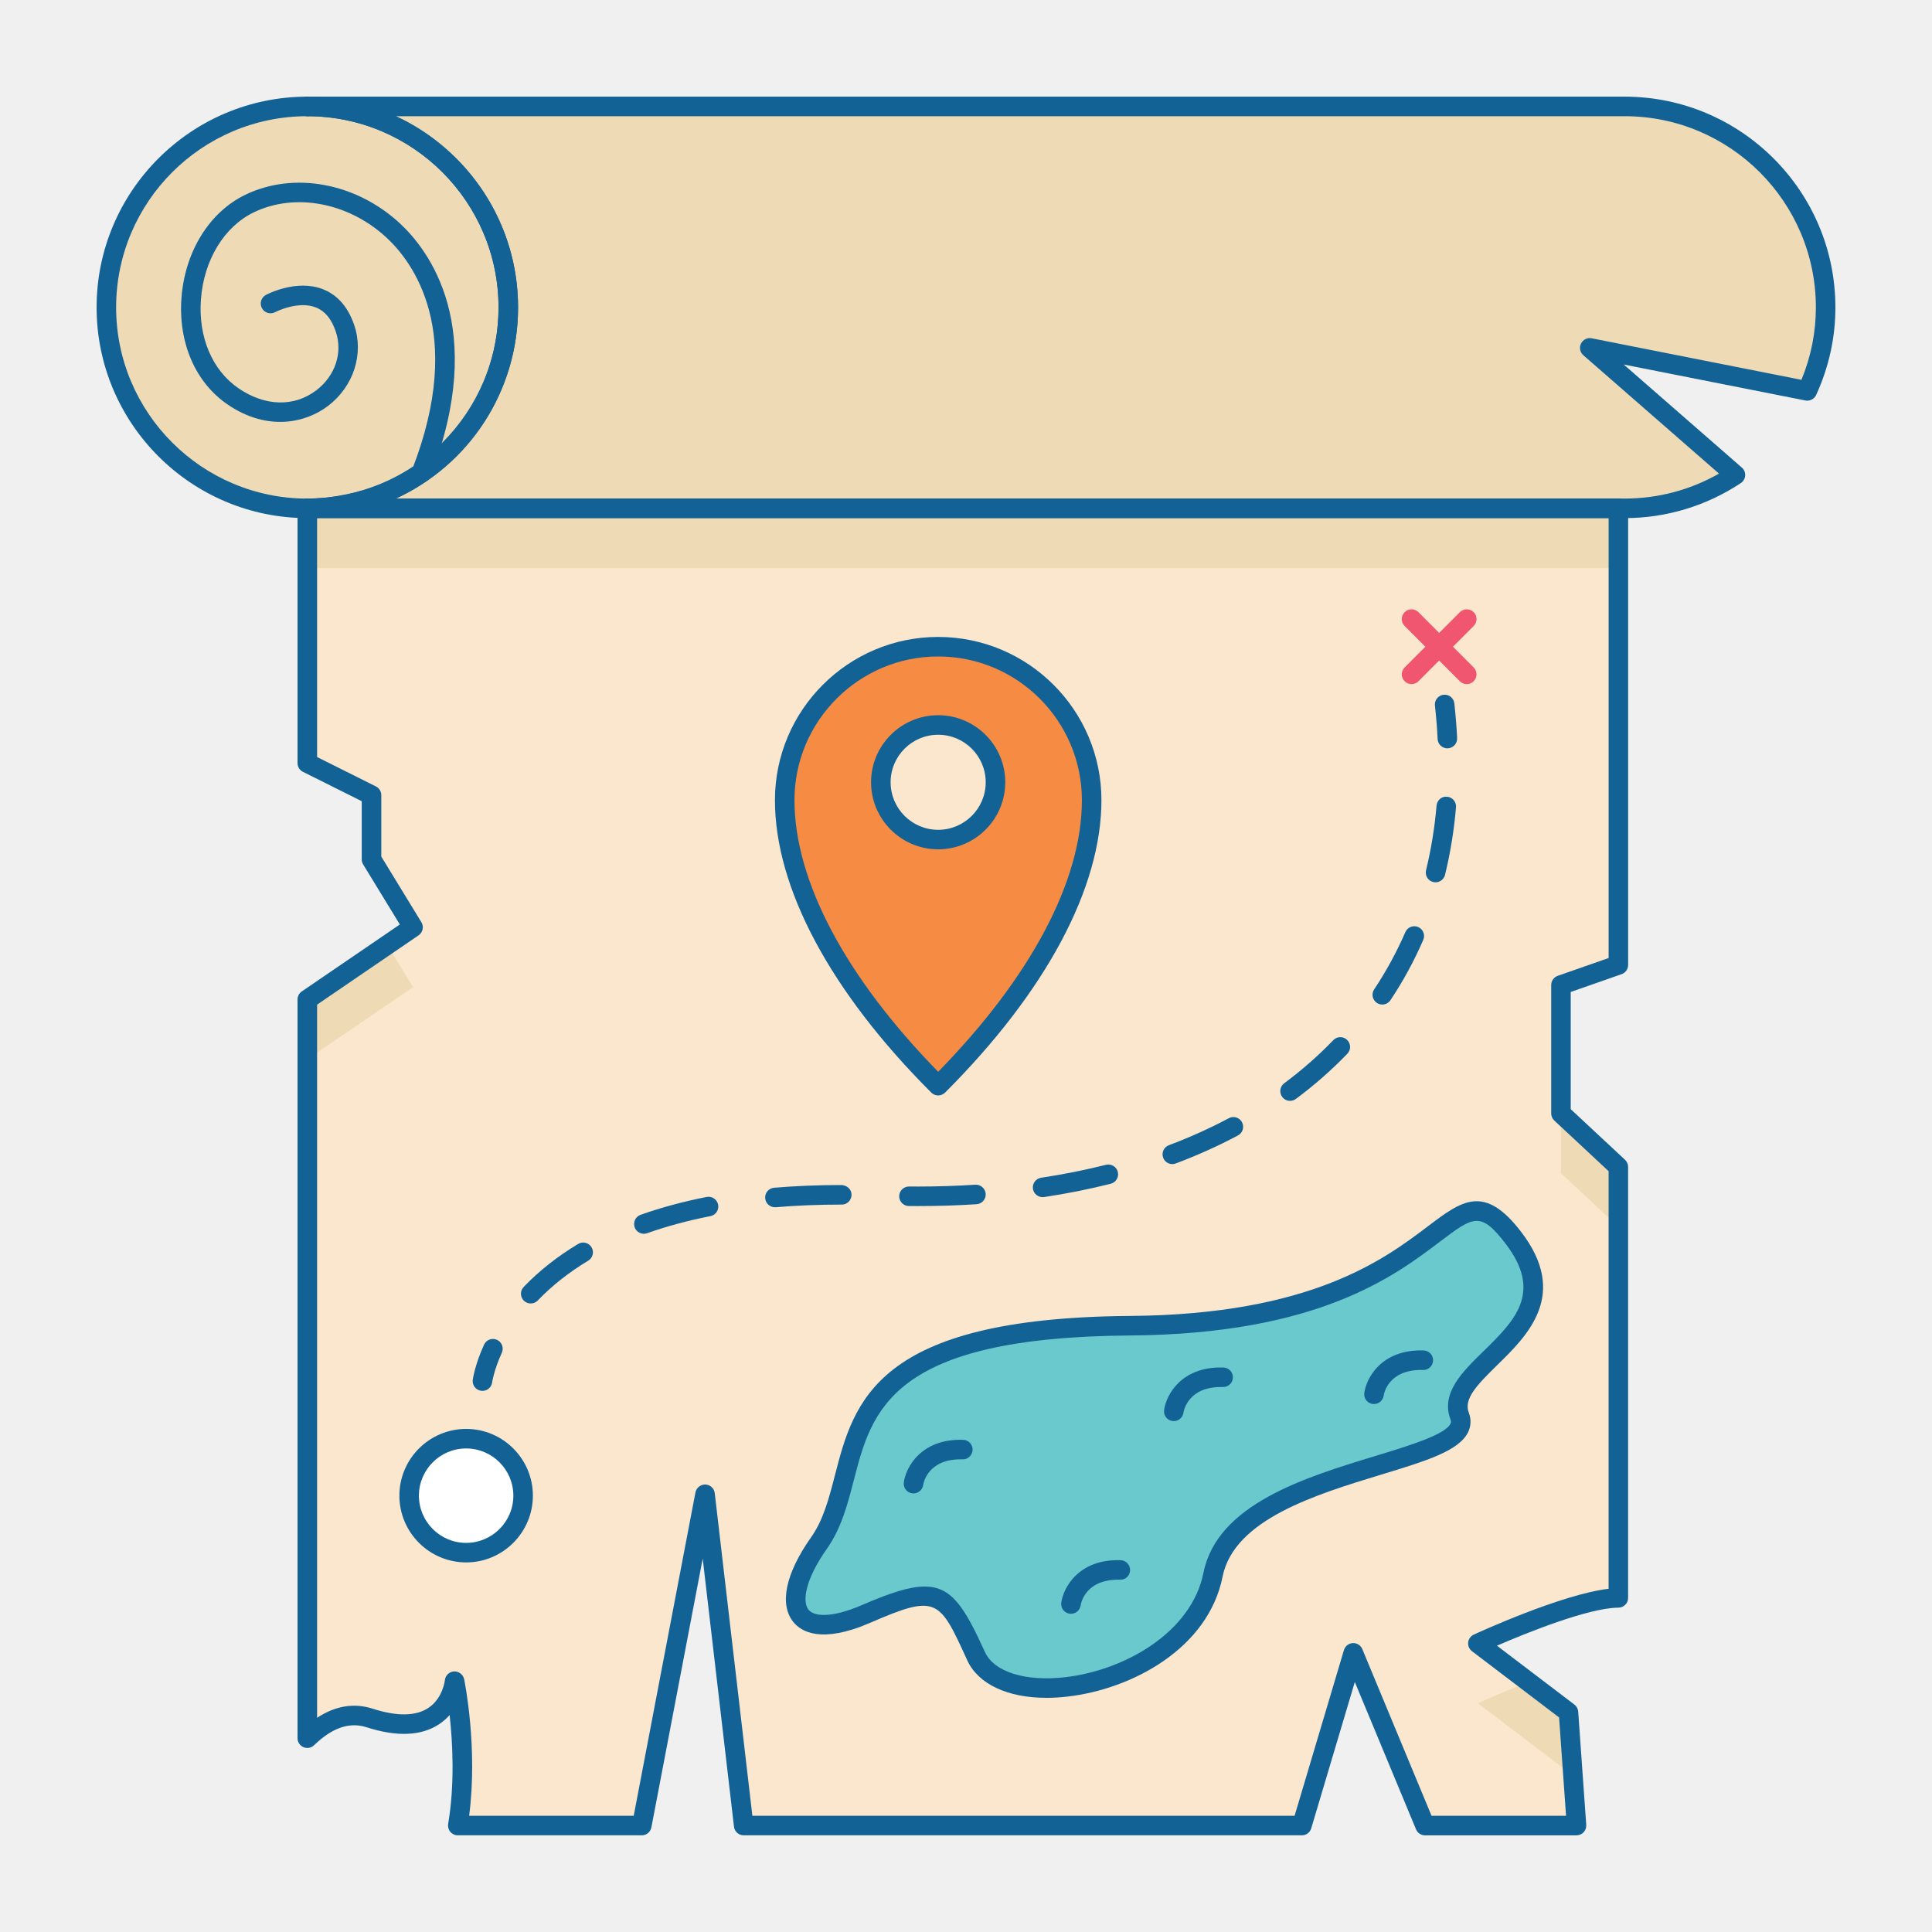
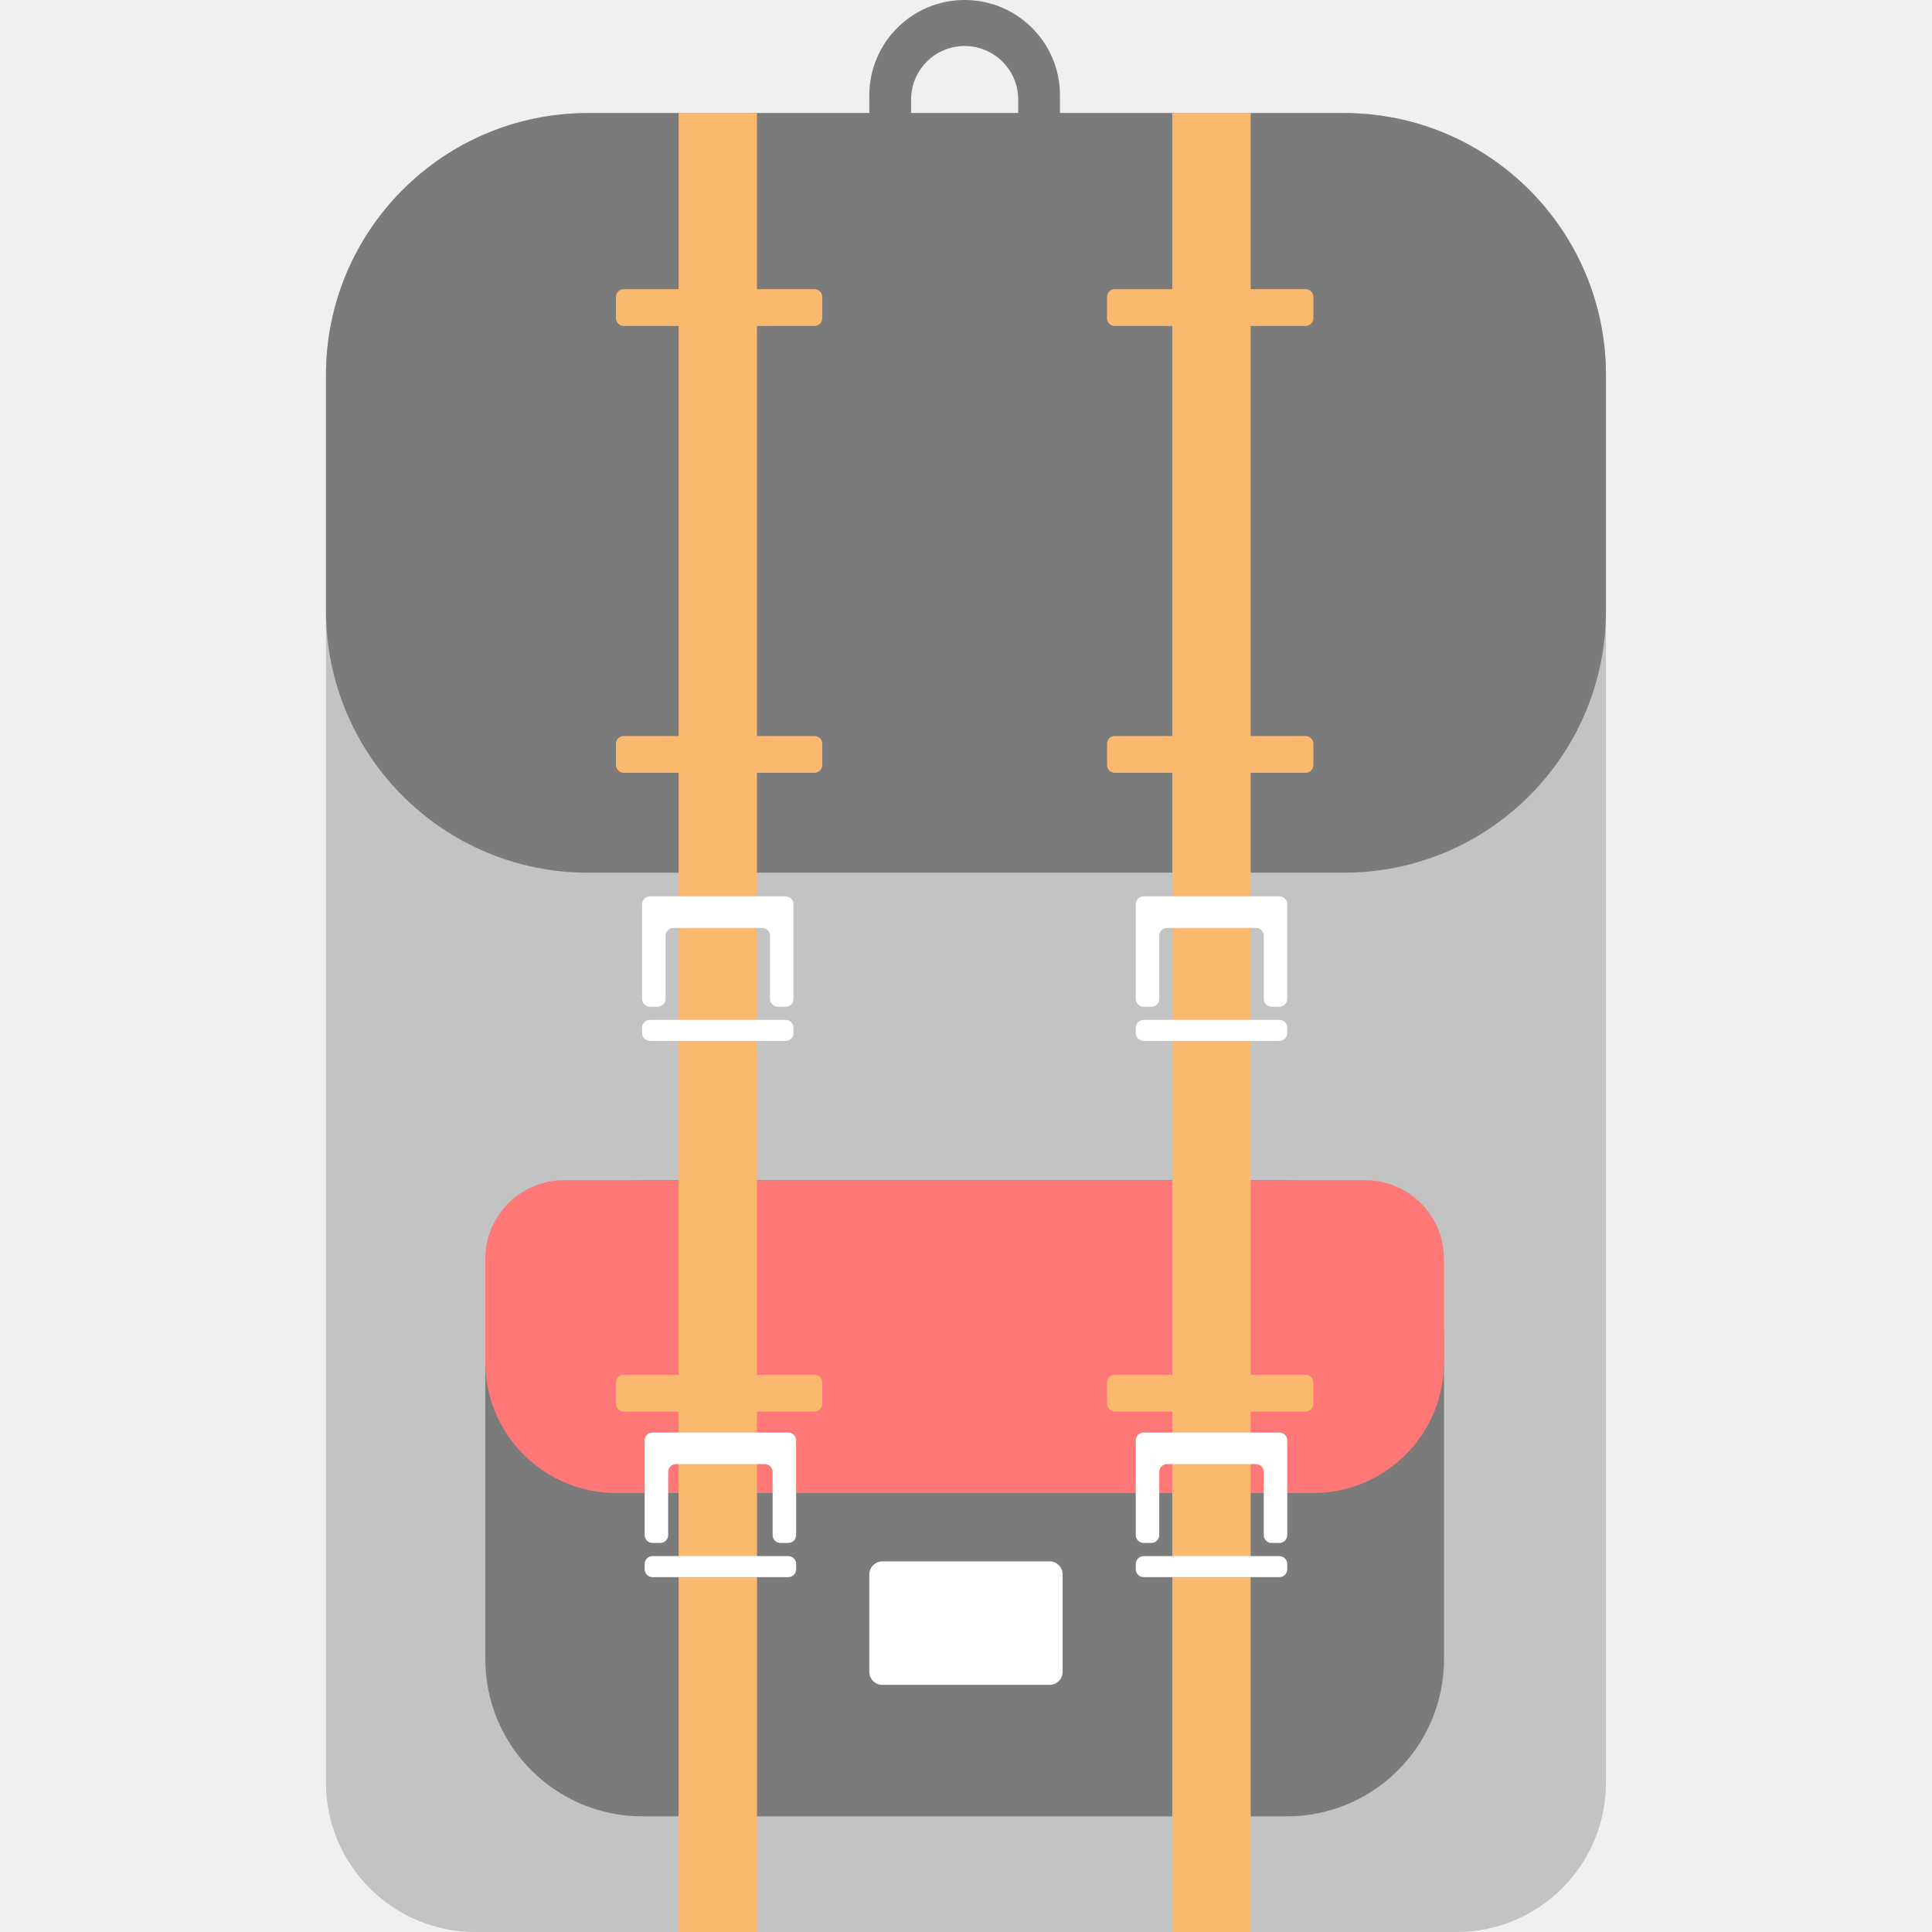
- <svg xmlns="http://www.w3.org/2000/svg" version="1.1" id="Layer_1" viewBox="0 0 100 100" enable-background="new 0 0 100 100" xml:space="preserve">
-   <g>
-     <path fill="#FBE7CD" d="M81.186,88.63l-4.69-3.566c0,0,5.078-2.345,7.271-2.357V60.401l-2.972-2.772v-6.644l2.972-1.04V26.311   h-67.86v13.185l3.323,1.661v3.322l2.149,3.517l-5.472,3.737v38.236c0.949-0.915,2.037-1.428,3.225-1.047   c4.104,1.319,4.397-1.905,4.397-1.905s0.782,3.81,0.168,7.473h9.523l3.274-17.146l2,17.146h28.892l2.661-8.938l3.713,8.938h7.841   L81.186,88.63z" />
-     <g>
-       <path fill="#EFDAB6" d="M79.121,87.06c-1.456,0.562-2.624,1.101-2.624,1.101l4.69,3.566l0.196,2.764h0.219l-0.415-5.861    L79.121,87.06z" />
-       <path fill="#EFDAB6" d="M23.878,92.941c-0.037,0.512-0.094,1.032-0.18,1.55h0.233C23.929,93.944,23.91,93.422,23.878,92.941z" />
-       <polygon fill="#EFDAB6" points="20.045,48.908 15.908,51.733 15.908,54.83 21.38,51.093   " />
-       <rect x="15.908" y="26.311" fill="#EFDAB6" width="67.86" height="3.097" />
-       <polygon fill="#EFDAB6" points="80.796,60.726 83.767,63.498 83.767,60.401 80.796,57.629   " />
-     </g>
-     <path fill="#F68C43" d="M48.56,33.474L48.56,33.474c-4.388,0-7.944,3.557-7.944,7.943c0,3.872,2.193,9.029,7.944,14.777l0,0   c5.751-5.748,7.944-10.905,7.944-14.777C56.504,37.03,52.948,33.474,48.56,33.474z M48.56,43.456c-1.639,0-2.968-1.327-2.968-2.965   c0-1.637,1.329-2.965,2.968-2.965c1.639,0,2.966,1.329,2.966,2.965C51.526,42.128,50.199,43.456,48.56,43.456z" />
-     <circle fill="#EFDAB6" cx="15.908" cy="15.91" r="10.402" />
-     <g>
-       <path fill="#EFDAB6" d="M94.494,15.91c0-5.744-4.658-10.401-10.402-10.401H15.908c5.745,0,10.402,4.657,10.402,10.401    c0,5.181-3.792,9.464-8.749,10.258l0.095-0.008c-0.09,0.015-0.182,0.022-0.273,0.035c-0.176,0.025-0.351,0.053-0.529,0.069    c-0.311,0.03-0.626,0.048-0.945,0.048c0,0,0,0,0,0h68.185c2.119,0,4.089-0.637,5.733-1.728l-7.539-6.579l11.258,2.228    C94.147,18.915,94.494,17.455,94.494,15.91z" />
-     </g>
-     <circle fill="#FFFFFF" cx="24.127" cy="77.415" r="2.949" />
-     <path fill="#6AC9CC" d="M42.39,79.869c2.831-4.011-0.841-11.123,16.097-11.249s16.162-9.353,19.846-4.55s-3.792,6.573-2.781,9.227   c1.011,2.654-11.629,2.528-12.767,8.216c-1.138,5.688-10.744,7.539-12.261,4.212c-1.517-3.327-1.896-3.833-5.688-2.19   C41.043,85.177,40.172,83.01,42.39,79.869z" />
-     <g>
-       <path fill="#136296" d="M48.56,56.7c-0.129,0-0.259-0.049-0.357-0.148c-5.218-5.215-8.092-10.59-8.092-15.135    c0-4.659,3.79-8.449,8.449-8.449s8.45,3.79,8.45,8.449c0,4.544-2.874,9.919-8.092,15.135C48.818,56.651,48.689,56.7,48.56,56.7z     M48.56,33.979c-4.101,0-7.438,3.337-7.438,7.438c0,4.172,2.638,9.15,7.438,14.058c4.801-4.908,7.439-9.886,7.439-14.058    C55.998,37.316,52.661,33.979,48.56,33.979z M48.56,43.961c-1.915,0-3.474-1.557-3.474-3.471s1.558-3.471,3.474-3.471    c1.914,0,3.472,1.557,3.472,3.471S50.474,43.961,48.56,43.961z M48.56,38.031c-1.358,0-2.462,1.103-2.462,2.46    s1.105,2.46,2.462,2.46c1.357,0,2.46-1.103,2.46-2.46S49.917,38.031,48.56,38.031z" />
-     </g>
-     <g>
-       <g>
-         <path fill="#136296" d="M15.908,26.817C9.893,26.817,5,21.924,5,15.91S9.893,5.003,15.908,5.003     c6.014,0,10.907,4.893,10.907,10.907S21.922,26.817,15.908,26.817z M15.908,6.015c-5.457,0-9.897,4.439-9.897,9.896     s4.439,9.896,9.897,9.896c5.457,0,9.896-4.439,9.896-9.896S21.364,6.015,15.908,6.015z" />
-       </g>
-       <g>
-         <path fill="#136296" d="M21.812,24.969c-0.061,0-0.123-0.011-0.183-0.035c-0.26-0.101-0.389-0.394-0.288-0.654     c2.773-7.14-0.013-10.76-1.339-11.984c-1.964-1.814-4.723-2.338-6.864-1.306c-1.539,0.743-2.588,2.472-2.738,4.51     c-0.144,1.955,0.589,3.677,1.959,4.607c1.371,0.931,2.871,0.965,4.012,0.096c0.987-0.753,1.382-1.952,1.005-3.053     c-0.221-0.646-0.556-1.05-1.024-1.236c-0.931-0.369-2.101,0.238-2.113,0.244c-0.248,0.13-0.553,0.036-0.683-0.21     c-0.131-0.246-0.038-0.551,0.208-0.683c0.064-0.035,1.587-0.832,2.955-0.294c0.752,0.296,1.295,0.92,1.614,1.851     c0.512,1.497-0.031,3.178-1.348,4.184c-1.16,0.886-3.134,1.335-5.193-0.062c-1.673-1.135-2.57-3.198-2.4-5.517     c0.176-2.399,1.443-4.448,3.307-5.347c2.512-1.213,5.722-0.621,7.99,1.473c1.478,1.365,4.593,5.373,1.596,13.093     C22.205,24.846,22.014,24.969,21.812,24.969z" />
-       </g>
-       <g>
-         <g>
-           <path fill="#136296" d="M15.917,26.817c-0.279,0-0.508-0.226-0.508-0.506s0.224-0.506,0.503-0.506h0.005      c0.279,0,0.506,0.226,0.506,0.506S16.197,26.817,15.917,26.817z" />
+ <svg xmlns="http://www.w3.org/2000/svg" width="800px" height="800px" viewBox="-15.9 0 94.24 94.24">
+   <g id="Layer_2" data-name="Layer 2">
+     <g id="Layer_1-2" data-name="Layer 1">
+       <g id="Backpack_Icon" data-name="Backpack Icon">
+         <path id="Bottom" d="M0,18.296A12.782,12.782,0,0,1,12.782,5.514H49.654A12.782,12.782,0,0,1,62.436,18.296V86.954a7.286,7.286,0,0,1-7.286,7.286H7.286A7.286,7.286,0,0,1,0,86.954Z" style="fill:#c3c3c3" />
+         <path id="Top" d="M49.654,5.514H35.805v-.863a4.651,4.651,0,1,0-9.302,0v.863H12.782A12.782,12.782,0,0,0,0,18.296v11.491A12.782,12.782,0,0,0,12.782,42.569H49.654A12.782,12.782,0,0,0,62.436,29.787v-11.491A12.782,12.782,0,0,0,49.654,5.514ZM28.542,4.856a2.612,2.612,0,1,1,5.224,0v.658H28.542Z" style="fill:#7b7b7b" />
+         <g id="Pocket">
+           <path id="Bottom-2" data-name="Bottom" d="M7.773,65.239A7.669,7.669,0,0,1,15.442,57.57H46.867A7.669,7.669,0,0,1,54.536,65.239V80.93a7.669,7.669,0,0,1-7.669,7.669H15.442a7.669,7.669,0,0,1-7.669-7.669Z" style="fill:#7b7b7b" />
+           <path id="Top-2" data-name="Top" d="M7.773,61.405A3.835,3.835,0,0,1,11.607,57.57H50.701A3.834,3.834,0,0,1,54.536,61.405V66.437a6.391,6.391,0,0,1-6.391,6.391H14.164a6.391,6.391,0,0,1-6.391-6.391Z" style="fill:#ff7878" />
        </g>
-         <g>
-           <path fill="#136296" d="M15.917,26.817c-0.279,0-0.508-0.226-0.508-0.506s0.224-0.506,0.503-0.506h0.005      c0.279,0,0.506,0.226,0.506,0.506S16.197,26.817,15.917,26.817z" />
+         <path id="Logo" d="M26.504,76.799a.639.639,0,0,1,.639-.639h8.151a.639.639,0,0,1,.639.639v4.748a.639.639,0,0,1-.639.639H27.143a.639.639,0,0,1-.639-.639Z" style="fill:#fff" />
+         <g id="Straps">
+           <path id="Right_Strap" data-name="Right Strap" d="M47.782,15.9a.384.384,0,0,0,.383-.384V14.488a.383.383,0,0,0-.383-.384H45.107V5.514h-3.823v8.591H38.482a.384.384,0,0,0-.384.384V15.516a.384.384,0,0,0,.384.384h2.802v20.001H38.482a.384.384,0,0,0-.384.383v1.028a.384.384,0,0,0,.384.384h2.802V67.058H38.482a.384.384,0,0,0-.384.384V68.47a.384.384,0,0,0,.384.384h2.802V94.24h3.823V68.853H47.782a.383.383,0,0,0,.383-.384V67.442a.384.384,0,0,0-.383-.384H45.107V37.696H47.782a.384.384,0,0,0,.383-.384V36.284a.383.383,0,0,0-.383-.383H45.107v-20.001Z" style="fill:#fab96f" />
+           <path id="Left_Strap" data-name="Left Strap" d="M23.826,15.9A.384.384,0,0,0,24.21,15.516V14.488a.384.384,0,0,0-.384-.384h-2.802V5.514H17.202v8.591H14.527a.383.383,0,0,0-.383.384V15.516a.384.384,0,0,0,.383.384h2.675v20.001H14.527a.383.383,0,0,0-.383.383v1.028a.384.384,0,0,0,.383.384h2.675V67.058H14.527a.384.384,0,0,0-.383.384V68.47a.383.383,0,0,0,.383.384h2.675V94.24h3.823V68.853h2.802A.384.384,0,0,0,24.21,68.47V67.442a.384.384,0,0,0-.384-.384h-2.802V37.696h2.802a.384.384,0,0,0,.384-.384V36.284a.384.384,0,0,0-.384-.383h-2.802v-20.001Z" style="fill:#fab96f" />
        </g>
-         <g>
-           <path fill="#136296" d="M84.092,26.817H15.908c-0.279,0-0.506-0.226-0.506-0.506s0.226-0.506,0.506-0.506      c0.282,0,0.576-0.015,0.897-0.045c0.138-0.012,0.272-0.032,0.404-0.051l0.218-0.029c0.017-0.005,0.035-0.009,0.053-0.011      c4.823-0.772,8.323-4.876,8.323-9.758c0-5.456-4.439-9.896-9.897-9.896c-0.279,0-0.506-0.226-0.506-0.506      c0-0.279,0.226-0.506,0.506-0.506h68.185C90.107,5.003,95,9.896,95,15.91c0,1.564-0.335,3.089-0.996,4.533      c-0.097,0.213-0.327,0.33-0.558,0.286l-9.401-1.861l6.113,5.334c0.119,0.104,0.183,0.257,0.172,0.414s-0.094,0.301-0.225,0.388      C88.317,26.19,86.238,26.817,84.092,26.817z M20.491,25.806h63.601c1.723,0,3.398-0.445,4.883-1.292l-7.021-6.127      c-0.173-0.151-0.223-0.398-0.121-0.604c0.101-0.205,0.324-0.317,0.552-0.273l10.858,2.149c0.495-1.202,0.746-2.461,0.746-3.748      c0-5.456-4.439-9.896-9.897-9.896H20.493c3.73,1.735,6.322,5.518,6.322,9.896C26.815,20.272,24.281,24.069,20.491,25.806z" />
-         </g>
-         <g>
-           <path fill="#136296" d="M15.917,6.015c-0.279,0-0.508-0.226-0.508-0.506c0-0.279,0.224-0.506,0.503-0.506h0.005      c0.279,0,0.506,0.226,0.506,0.506C16.423,5.788,16.197,6.015,15.917,6.015z" />
+         <g id="Clasps">
+           <g id="Top_Right_Clasp" data-name="Top Right Clasp">
+             <path id="Shape" d="M39.884,43.723a.383.383,0,0,0-.383.383V48.724a.383.383,0,0,0,.383.383h.38a.383.383,0,0,0,.383-.383V45.645a.383.383,0,0,1,.383-.383H45.361a.383.383,0,0,1,.383.383V48.724a.383.383,0,0,0,.383.383h.38a.383.383,0,0,0,.383-.383V44.106a.383.383,0,0,0-.383-.383Z" style="fill:#fff" />
+             <path id="Shape-2" data-name="Shape" d="M39.884,49.748a.383.383,0,0,0-.383.383v.259a.383.383,0,0,0,.383.383h6.623a.383.383,0,0,0,.383-.383v-.259a.383.383,0,0,0-.383-.383Z" style="fill:#fff" />
+           </g>
+           <g id="Bottom_Right_Clasp" data-name="Bottom Right Clasp">
+             <path id="Shape-3" data-name="Shape" d="M39.884,69.878a.383.383,0,0,0-.383.383v4.618a.383.383,0,0,0,.383.383h.38a.383.383,0,0,0,.383-.383V71.8a.383.383,0,0,1,.383-.383H45.361a.383.383,0,0,1,.383.383v3.08a.383.383,0,0,0,.383.383h.38a.383.383,0,0,0,.383-.383V70.261a.383.383,0,0,0-.383-.383Z" style="fill:#fff" />
+             <path id="Shape-4" data-name="Shape" d="M39.884,75.905a.383.383,0,0,0-.383.383v.259a.383.383,0,0,0,.383.383h6.623a.383.383,0,0,0,.383-.383v-.259a.383.383,0,0,0-.383-.383Z" style="fill:#fff" />
+           </g>
+           <g id="Top_Left_Clasp" data-name="Top Left Clasp">
+             <path id="Shape-5" data-name="Shape" d="M15.801,43.723a.383.383,0,0,0-.383.383V48.724a.383.383,0,0,0,.383.383h.38a.383.383,0,0,0,.383-.383V45.645a.383.383,0,0,1,.383-.383h4.33a.383.383,0,0,1,.383.383V48.724a.383.383,0,0,0,.383.383h.38a.383.383,0,0,0,.383-.383V44.106a.383.383,0,0,0-.383-.383Z" style="fill:#fff" />
+             <path id="Shape-6" data-name="Shape" d="M15.801,49.748a.383.383,0,0,0-.383.383v.259a.383.383,0,0,0,.383.383h6.623a.383.383,0,0,0,.383-.383v-.259a.383.383,0,0,0-.383-.383Z" style="fill:#fff" />
+           </g>
+           <g id="Bottom_Left_Clasp" data-name="Bottom Left Clasp">
+             <path id="Shape-7" data-name="Shape" d="M15.929,69.878a.383.383,0,0,0-.383.383v4.618a.383.383,0,0,0,.383.383h.38a.383.383,0,0,0,.383-.383V71.8a.383.383,0,0,1,.383-.383h4.33a.383.383,0,0,1,.383.383v3.08a.383.383,0,0,0,.383.383h.38a.383.383,0,0,0,.383-.383V70.261a.383.383,0,0,0-.383-.383Z" style="fill:#fff" />
+             <path id="Shape-8" data-name="Shape" d="M15.929,75.905a.383.383,0,0,0-.383.383v.259a.383.383,0,0,0,.383.383h6.623a.383.383,0,0,0,.383-.383v-.259a.383.383,0,0,0-.383-.383Z" style="fill:#fff" />
+           </g>
        </g>
      </g>
    </g>
-     <g>
-       <path fill="#136296" d="M81.601,94.997H73.76c-0.204,0-0.389-0.123-0.467-0.312l-3.168-7.625l-2.256,7.575    c-0.064,0.215-0.261,0.361-0.484,0.361H38.493c-0.257,0-0.473-0.192-0.502-0.447l-1.619-13.876l-2.656,13.912    c-0.045,0.238-0.254,0.411-0.497,0.411h-9.523c-0.149,0-0.29-0.065-0.386-0.179c-0.096-0.114-0.137-0.264-0.113-0.41    c0.348-2.072,0.232-4.215,0.076-5.637c-0.15,0.17-0.33,0.332-0.544,0.474c-0.922,0.61-2.185,0.664-3.753,0.159    c-0.889-0.285-1.777,0.02-2.719,0.929c-0.146,0.141-0.362,0.181-0.549,0.101c-0.187-0.079-0.308-0.262-0.308-0.465V51.733    c0-0.167,0.082-0.323,0.221-0.417l5.075-3.465l-1.899-3.107c-0.048-0.079-0.074-0.171-0.074-0.264V41.47l-3.044-1.521    c-0.171-0.086-0.279-0.261-0.279-0.452V26.311c0-0.279,0.226-0.506,0.506-0.506h67.86c0.279,0,0.506,0.226,0.506,0.506v23.635    c0,0.215-0.136,0.406-0.339,0.477l-2.633,0.921v6.065l2.811,2.622c0.102,0.096,0.16,0.23,0.16,0.37v22.306    c0,0.278-0.225,0.504-0.503,0.506c-1.564,0.008-4.801,1.325-6.286,1.967l4.008,3.048c0.116,0.088,0.188,0.222,0.198,0.367    l0.415,5.861c0.01,0.14-0.039,0.278-0.134,0.38C81.875,94.938,81.741,94.997,81.601,94.997z M74.097,93.985h6.961l-0.36-5.091    l-4.508-3.427c-0.141-0.107-0.216-0.281-0.197-0.457c0.019-0.177,0.129-0.33,0.291-0.404c0.197-0.091,4.543-2.088,6.977-2.371    V60.621l-2.811-2.622c-0.102-0.096-0.16-0.23-0.16-0.37v-6.644c0-0.215,0.136-0.406,0.339-0.477l2.633-0.921v-22.77H16.413v12.367    l3.044,1.521c0.171,0.086,0.279,0.261,0.279,0.452v3.18l2.075,3.396c0.14,0.23,0.076,0.529-0.147,0.681L16.413,52v36.912    c0.947-0.622,1.909-0.78,2.874-0.471c1.262,0.406,2.232,0.393,2.885-0.04c0.749-0.495,0.853-1.42,0.854-1.43    c0.023-0.25,0.225-0.445,0.475-0.459c0.233-0.011,0.473,0.157,0.523,0.403c0.031,0.151,0.715,3.554,0.259,7.069h8.518    l3.195-16.735c0.047-0.245,0.266-0.415,0.515-0.411c0.249,0.009,0.455,0.199,0.484,0.447l1.948,16.699h28.065l2.554-8.577    c0.061-0.205,0.244-0.35,0.458-0.361c0.215-0.01,0.411,0.113,0.493,0.311L74.097,93.985z" />
-     </g>
-     <g>
-       <g>
-         <path fill="#136296" d="M24.972,71.992c-0.022,0-0.045-0.001-0.067-0.005c-0.277-0.037-0.471-0.289-0.435-0.565     c0.004-0.031,0.104-0.767,0.584-1.822c0.116-0.254,0.414-0.367,0.67-0.251c0.254,0.116,0.366,0.415,0.251,0.669     c-0.412,0.906-0.501,1.53-0.502,1.536C25.439,71.807,25.221,71.992,24.972,71.992z" />
-       </g>
-       <g>
-         <path fill="#136296" d="M27.47,67.468c-0.126,0-0.252-0.047-0.35-0.14c-0.202-0.193-0.209-0.513-0.015-0.715     c0.797-0.833,1.746-1.582,2.82-2.227c0.24-0.144,0.55-0.067,0.694,0.173c0.144,0.239,0.066,0.55-0.173,0.694     c-0.997,0.599-1.875,1.293-2.612,2.061C27.736,67.416,27.603,67.468,27.47,67.468z M33.326,63.861     c-0.208,0-0.403-0.129-0.476-0.337c-0.093-0.263,0.044-0.552,0.307-0.646c1.055-0.374,2.206-0.685,3.419-0.924     c0.273-0.054,0.54,0.125,0.594,0.399c0.054,0.274-0.125,0.54-0.399,0.594c-1.165,0.229-2.267,0.526-3.275,0.884     C33.439,63.851,33.382,63.861,33.326,63.861z M40.109,62.486c-0.26,0-0.481-0.199-0.503-0.463     c-0.024-0.278,0.183-0.523,0.461-0.546c1.109-0.093,2.283-0.14,3.489-0.14c0.286,0.015,0.52,0.223,0.52,0.506     c0,0.282-0.24,0.516-0.509,0.506c-1.189,0-2.335,0.046-3.415,0.137C40.138,62.485,40.124,62.486,40.109,62.486z M47.528,62.426     l-0.485-0.002c-0.279-0.002-0.504-0.231-0.501-0.51c0.002-0.277,0.229-0.501,0.506-0.501c0.001,0,0.003,0,0.004,0l0.476,0.002     c1,0,1.994-0.032,2.955-0.094c0.27-0.018,0.519,0.194,0.537,0.472c0.018,0.278-0.193,0.519-0.472,0.537     C49.566,62.394,48.55,62.426,47.528,62.426z M53.965,61.964c-0.246,0-0.462-0.18-0.5-0.43c-0.041-0.276,0.149-0.534,0.425-0.575     c1.151-0.173,2.279-0.398,3.354-0.669c0.271-0.067,0.546,0.096,0.614,0.367c0.068,0.271-0.096,0.546-0.367,0.614     c-1.106,0.279-2.266,0.511-3.45,0.689C54.016,61.963,53.99,61.964,53.965,61.964z M60.679,60.254     c-0.204,0-0.397-0.125-0.473-0.328c-0.099-0.261,0.034-0.553,0.295-0.651c1.084-0.408,2.127-0.878,3.101-1.397     c0.248-0.132,0.553-0.038,0.684,0.208c0.131,0.246,0.038,0.553-0.208,0.684c-1.013,0.54-2.097,1.028-3.222,1.451     C60.799,60.243,60.738,60.254,60.679,60.254z M66.773,56.98c-0.155,0-0.307-0.071-0.406-0.204     c-0.166-0.224-0.12-0.541,0.104-0.707c0.917-0.681,1.772-1.432,2.54-2.231c0.194-0.202,0.513-0.208,0.715-0.014     c0.201,0.193,0.207,0.513,0.014,0.715c-0.807,0.839-1.703,1.627-2.666,2.342C66.983,56.948,66.877,56.98,66.773,56.98z      M71.547,51.995c-0.096,0-0.194-0.027-0.28-0.085c-0.233-0.155-0.295-0.469-0.14-0.701c0.621-0.931,1.163-1.928,1.613-2.963     c0.111-0.256,0.409-0.374,0.665-0.263c0.256,0.111,0.374,0.409,0.263,0.665c-0.473,1.091-1.044,2.141-1.699,3.122     C71.87,51.916,71.71,51.995,71.547,51.995z M74.303,45.668c-0.04,0-0.08-0.005-0.12-0.014c-0.271-0.066-0.437-0.34-0.371-0.611     c0.262-1.073,0.445-2.198,0.544-3.344c0.024-0.278,0.26-0.491,0.547-0.46c0.278,0.024,0.484,0.269,0.46,0.547     c-0.103,1.197-0.294,2.373-0.568,3.497C74.737,45.513,74.53,45.668,74.303,45.668z" />
-       </g>
-       <g>
-         <path fill="#136296" d="M74.916,38.734c-0.268,0-0.491-0.211-0.505-0.481c-0.027-0.562-0.074-1.145-0.139-1.735     c-0.031-0.277,0.17-0.527,0.447-0.558c0.279-0.032,0.527,0.17,0.558,0.447c0.067,0.61,0.116,1.214,0.144,1.796     c0.013,0.279-0.202,0.516-0.48,0.53C74.933,38.734,74.924,38.734,74.916,38.734z" />
-       </g>
-     </g>
-     <path fill="#F0566F" d="M75.206,33.474l1.072-1.073c0.198-0.197,0.198-0.518,0-0.715c-0.198-0.197-0.517-0.197-0.715,0   l-1.072,1.073l-1.072-1.073c-0.198-0.197-0.517-0.197-0.715,0c-0.198,0.197-0.198,0.517,0,0.715l1.072,1.073l-1.072,1.073   c-0.198,0.197-0.198,0.518,0,0.715c0.099,0.099,0.228,0.148,0.357,0.148c0.129,0,0.259-0.049,0.357-0.148l1.072-1.073l1.072,1.073   c0.099,0.099,0.228,0.148,0.357,0.148s0.259-0.049,0.357-0.148c0.198-0.197,0.198-0.517,0-0.715L75.206,33.474z" />
-     <g>
-       <path fill="#136296" d="M24.127,80.87c-1.905,0-3.455-1.55-3.455-3.455c0-1.905,1.55-3.455,3.455-3.455    c1.905,0,3.455,1.55,3.455,3.455C27.581,79.32,26.032,80.87,24.127,80.87z M24.127,74.972c-1.347,0-2.444,1.096-2.444,2.443    s1.096,2.444,2.444,2.444c1.347,0,2.444-1.096,2.444-2.444S25.474,74.972,24.127,74.972z" />
-     </g>
-     <g>
-       <path fill="#136296" d="M54.168,87.88c-2.011,0-3.539-0.707-4.105-1.947c-1.449-3.176-1.567-3.435-5.027-1.935    c-2.534,1.099-3.574,0.449-3.969-0.037c-0.743-0.914-0.412-2.512,0.91-4.384l0,0c0.643-0.91,0.931-2.025,1.235-3.205    c0.988-3.825,2.108-8.16,15.271-8.259c9.384-0.07,13.169-2.934,15.431-4.645c1.752-1.325,2.909-2.199,4.82,0.293    c2.494,3.252,0.33,5.365-1.25,6.908c-1.085,1.06-1.724,1.753-1.46,2.447c0.132,0.346,0.119,0.698-0.037,1.017    c-0.475,0.968-2.163,1.483-4.499,2.194c-3.393,1.034-7.615,2.32-8.208,5.284c-0.742,3.711-4.68,5.818-8.026,6.204    C54.88,87.859,54.516,87.88,54.168,87.88z M47.86,82.119c1.403,0,2.06,1.064,3.124,3.395c0.467,1.025,2.093,1.535,4.155,1.297    c3.088-0.357,6.536-2.326,7.15-5.399c0.711-3.556,5.254-4.941,8.905-6.053c1.772-0.54,3.604-1.098,3.885-1.672    c0.028-0.056,0.038-0.113,0-0.212c-0.519-1.364,0.608-2.465,1.699-3.53c1.595-1.558,3.101-3.029,1.153-5.569    c-1.299-1.695-1.663-1.422-3.407-0.102c-2.362,1.787-6.314,4.778-16.033,4.85c-12.387,0.092-13.359,3.858-14.3,7.5    c-0.314,1.216-0.639,2.473-1.388,3.535l0,0c-1.131,1.602-1.293,2.743-0.951,3.163c0.277,0.34,1.152,0.453,2.782-0.253    C46.071,82.448,47.08,82.119,47.86,82.119z" />
-     </g>
-     <g>
-       <path fill="#136296" d="M47.282,77.299c-0.024,0-0.047-0.001-0.072-0.005c-0.275-0.039-0.466-0.29-0.43-0.565    c0.105-0.787,0.903-2.273,3.069-2.204c0.279,0.007,0.5,0.239,0.493,0.518c-0.007,0.279-0.251,0.508-0.518,0.492    c-0.033-0.001-0.064-0.001-0.095-0.001c-1.692,0-1.925,1.195-1.946,1.333C47.744,77.117,47.529,77.299,47.282,77.299z" />
-     </g>
-     <g>
-       <path fill="#136296" d="M60.755,73.556c-0.024,0-0.047-0.001-0.072-0.005c-0.275-0.039-0.466-0.29-0.43-0.565    c0.105-0.787,0.902-2.274,3.069-2.204c0.279,0.007,0.5,0.239,0.493,0.518c-0.007,0.275-0.232,0.493-0.506,0.493    c-0.004,0-0.008,0-0.013,0c-0.033-0.001-0.064-0.001-0.095-0.001c-1.692,0-1.925,1.195-1.946,1.333    C61.217,73.375,61.001,73.556,60.755,73.556z" />
-     </g>
-     <g>
-       <path fill="#136296" d="M71.117,72.673c-0.024,0-0.047-0.001-0.072-0.005c-0.275-0.039-0.466-0.29-0.43-0.565    c0.105-0.787,0.902-2.274,3.069-2.204c0.279,0.007,0.5,0.239,0.493,0.518c-0.007,0.279-0.252,0.509-0.518,0.492    c-0.033-0.001-0.064-0.001-0.095-0.001c-1.692,0-1.925,1.195-1.946,1.333C71.58,72.492,71.364,72.673,71.117,72.673z" />
-     </g>
-     <g>
-       <path fill="#136296" d="M55.433,83.529c-0.024,0-0.047-0.001-0.072-0.005c-0.275-0.039-0.466-0.29-0.43-0.565    c0.105-0.787,0.899-2.269,3.069-2.204c0.279,0.007,0.5,0.239,0.493,0.518c-0.007,0.279-0.231,0.505-0.518,0.492    c-0.033-0.001-0.064-0.001-0.095-0.001c-1.692,0-1.925,1.195-1.946,1.333C55.896,83.347,55.68,83.529,55.433,83.529z" />
-     </g>
  </g>
</svg>
